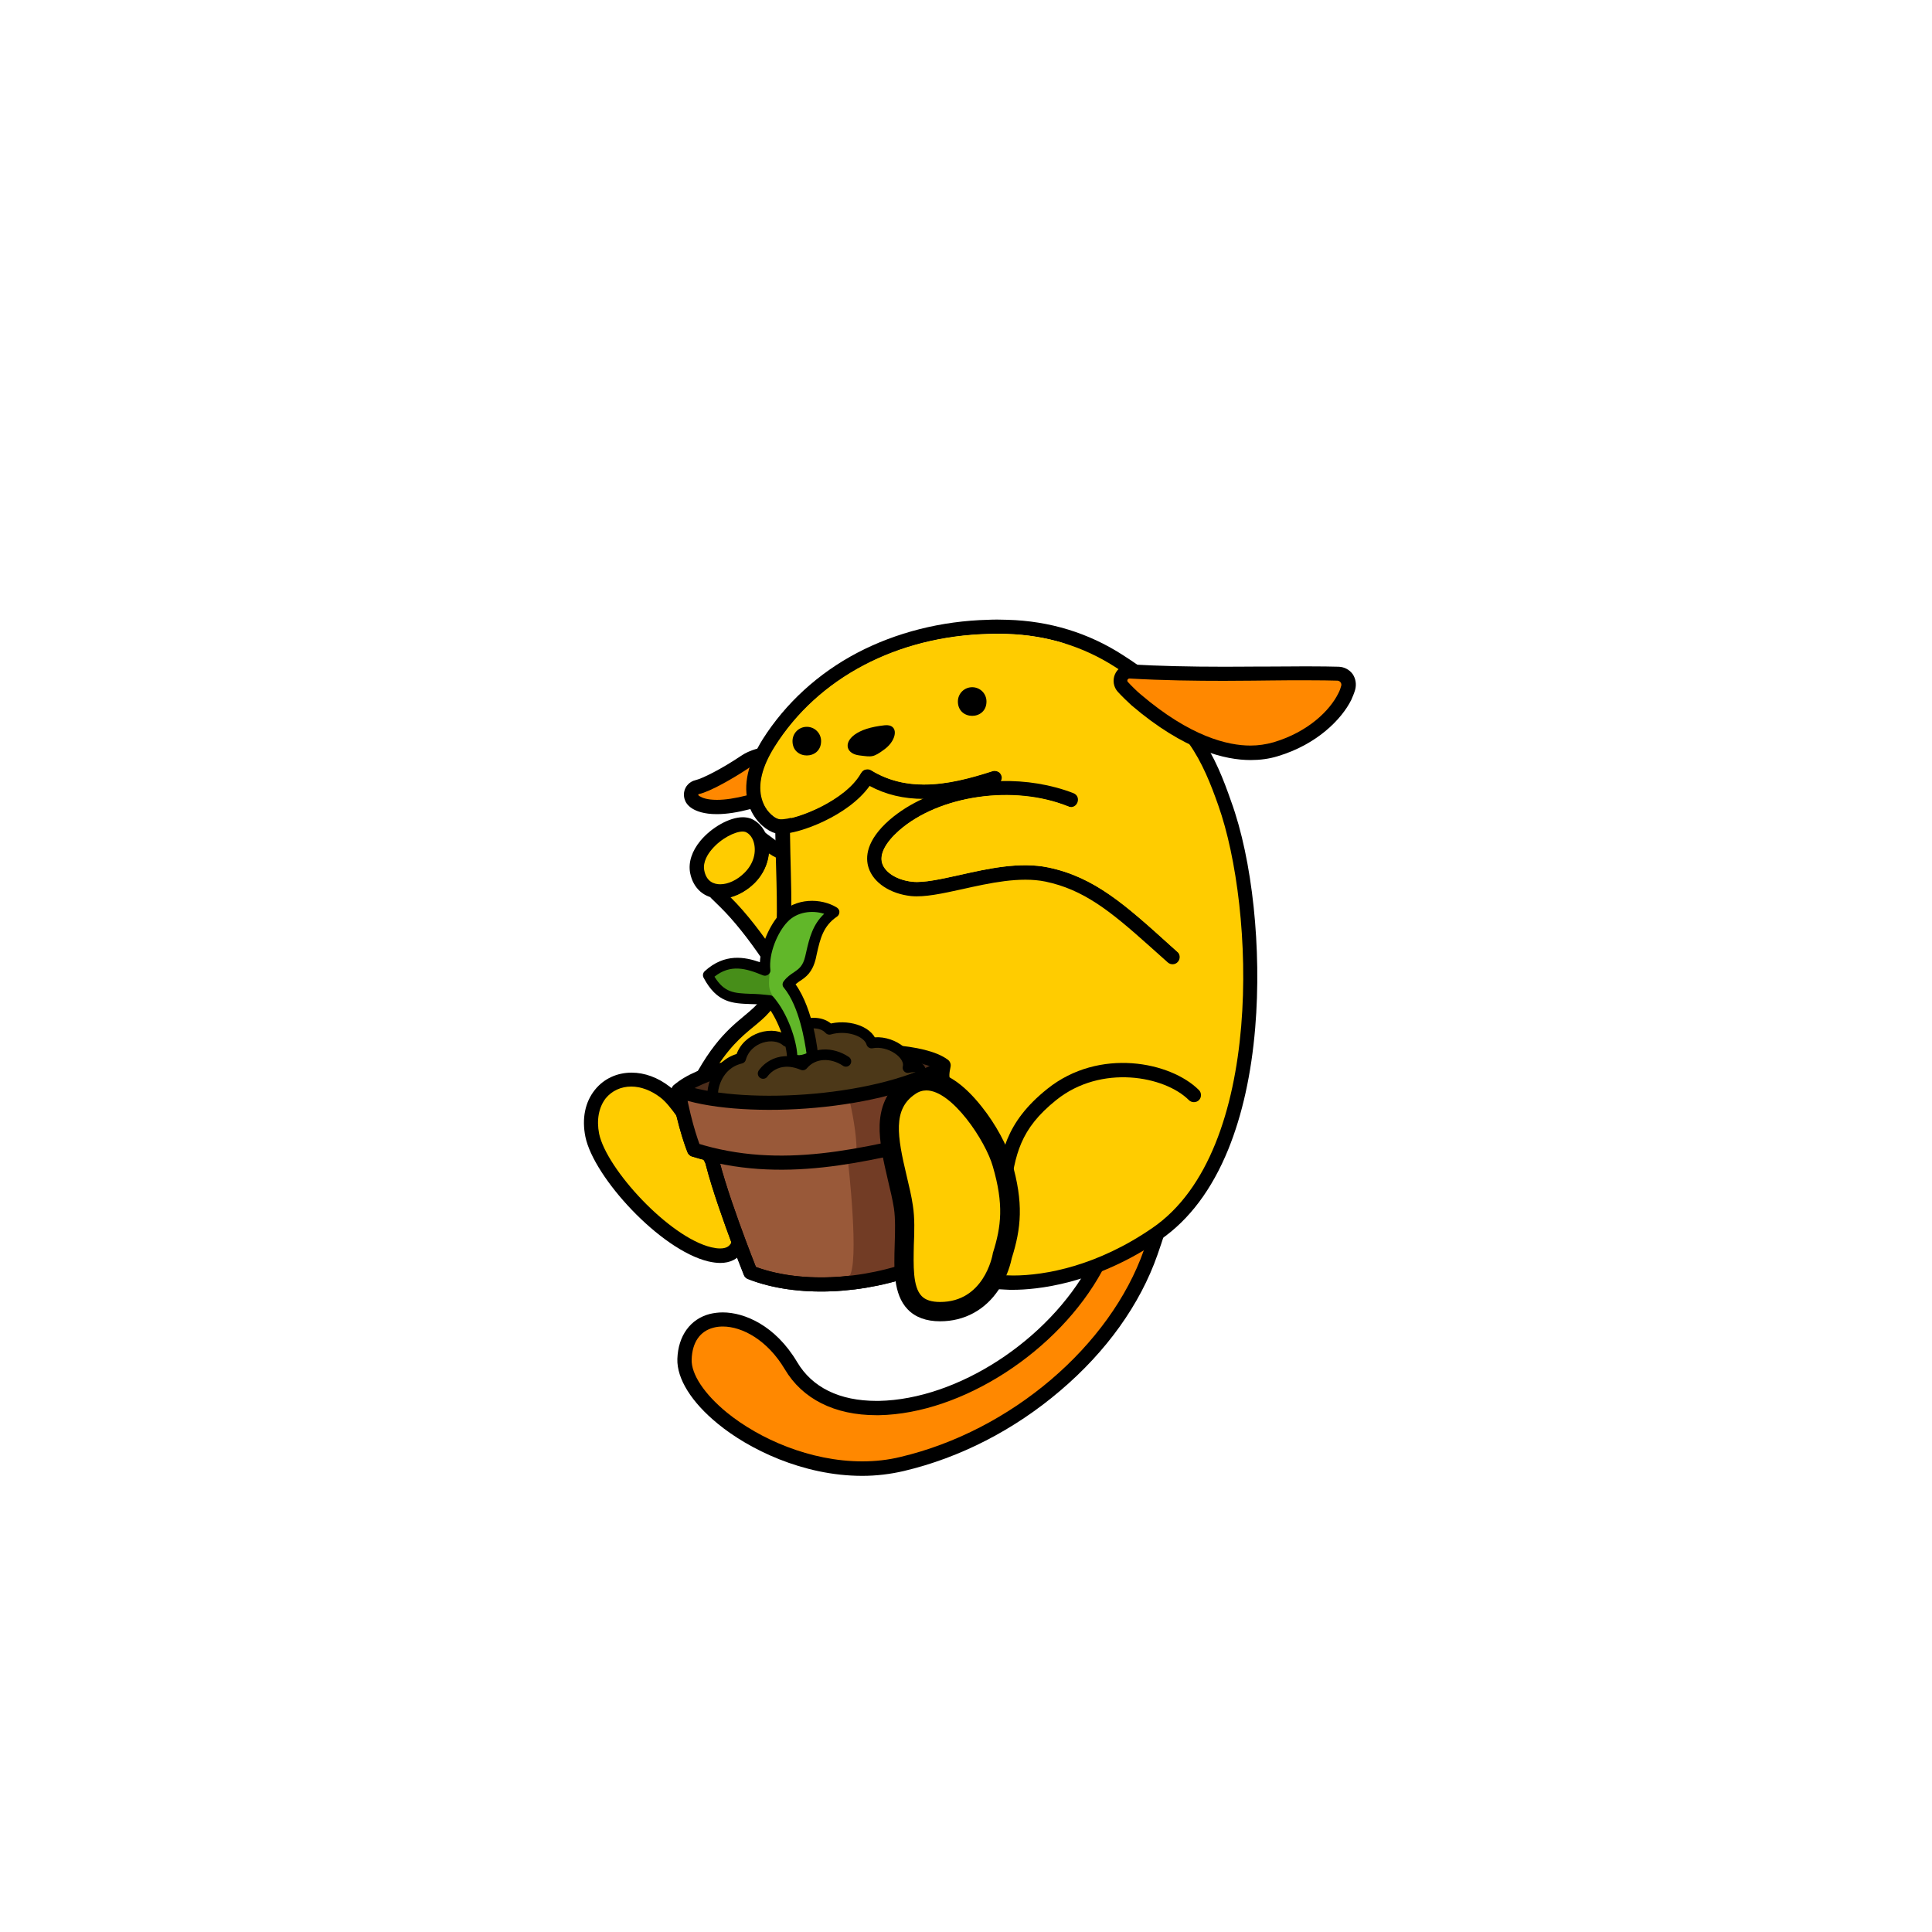
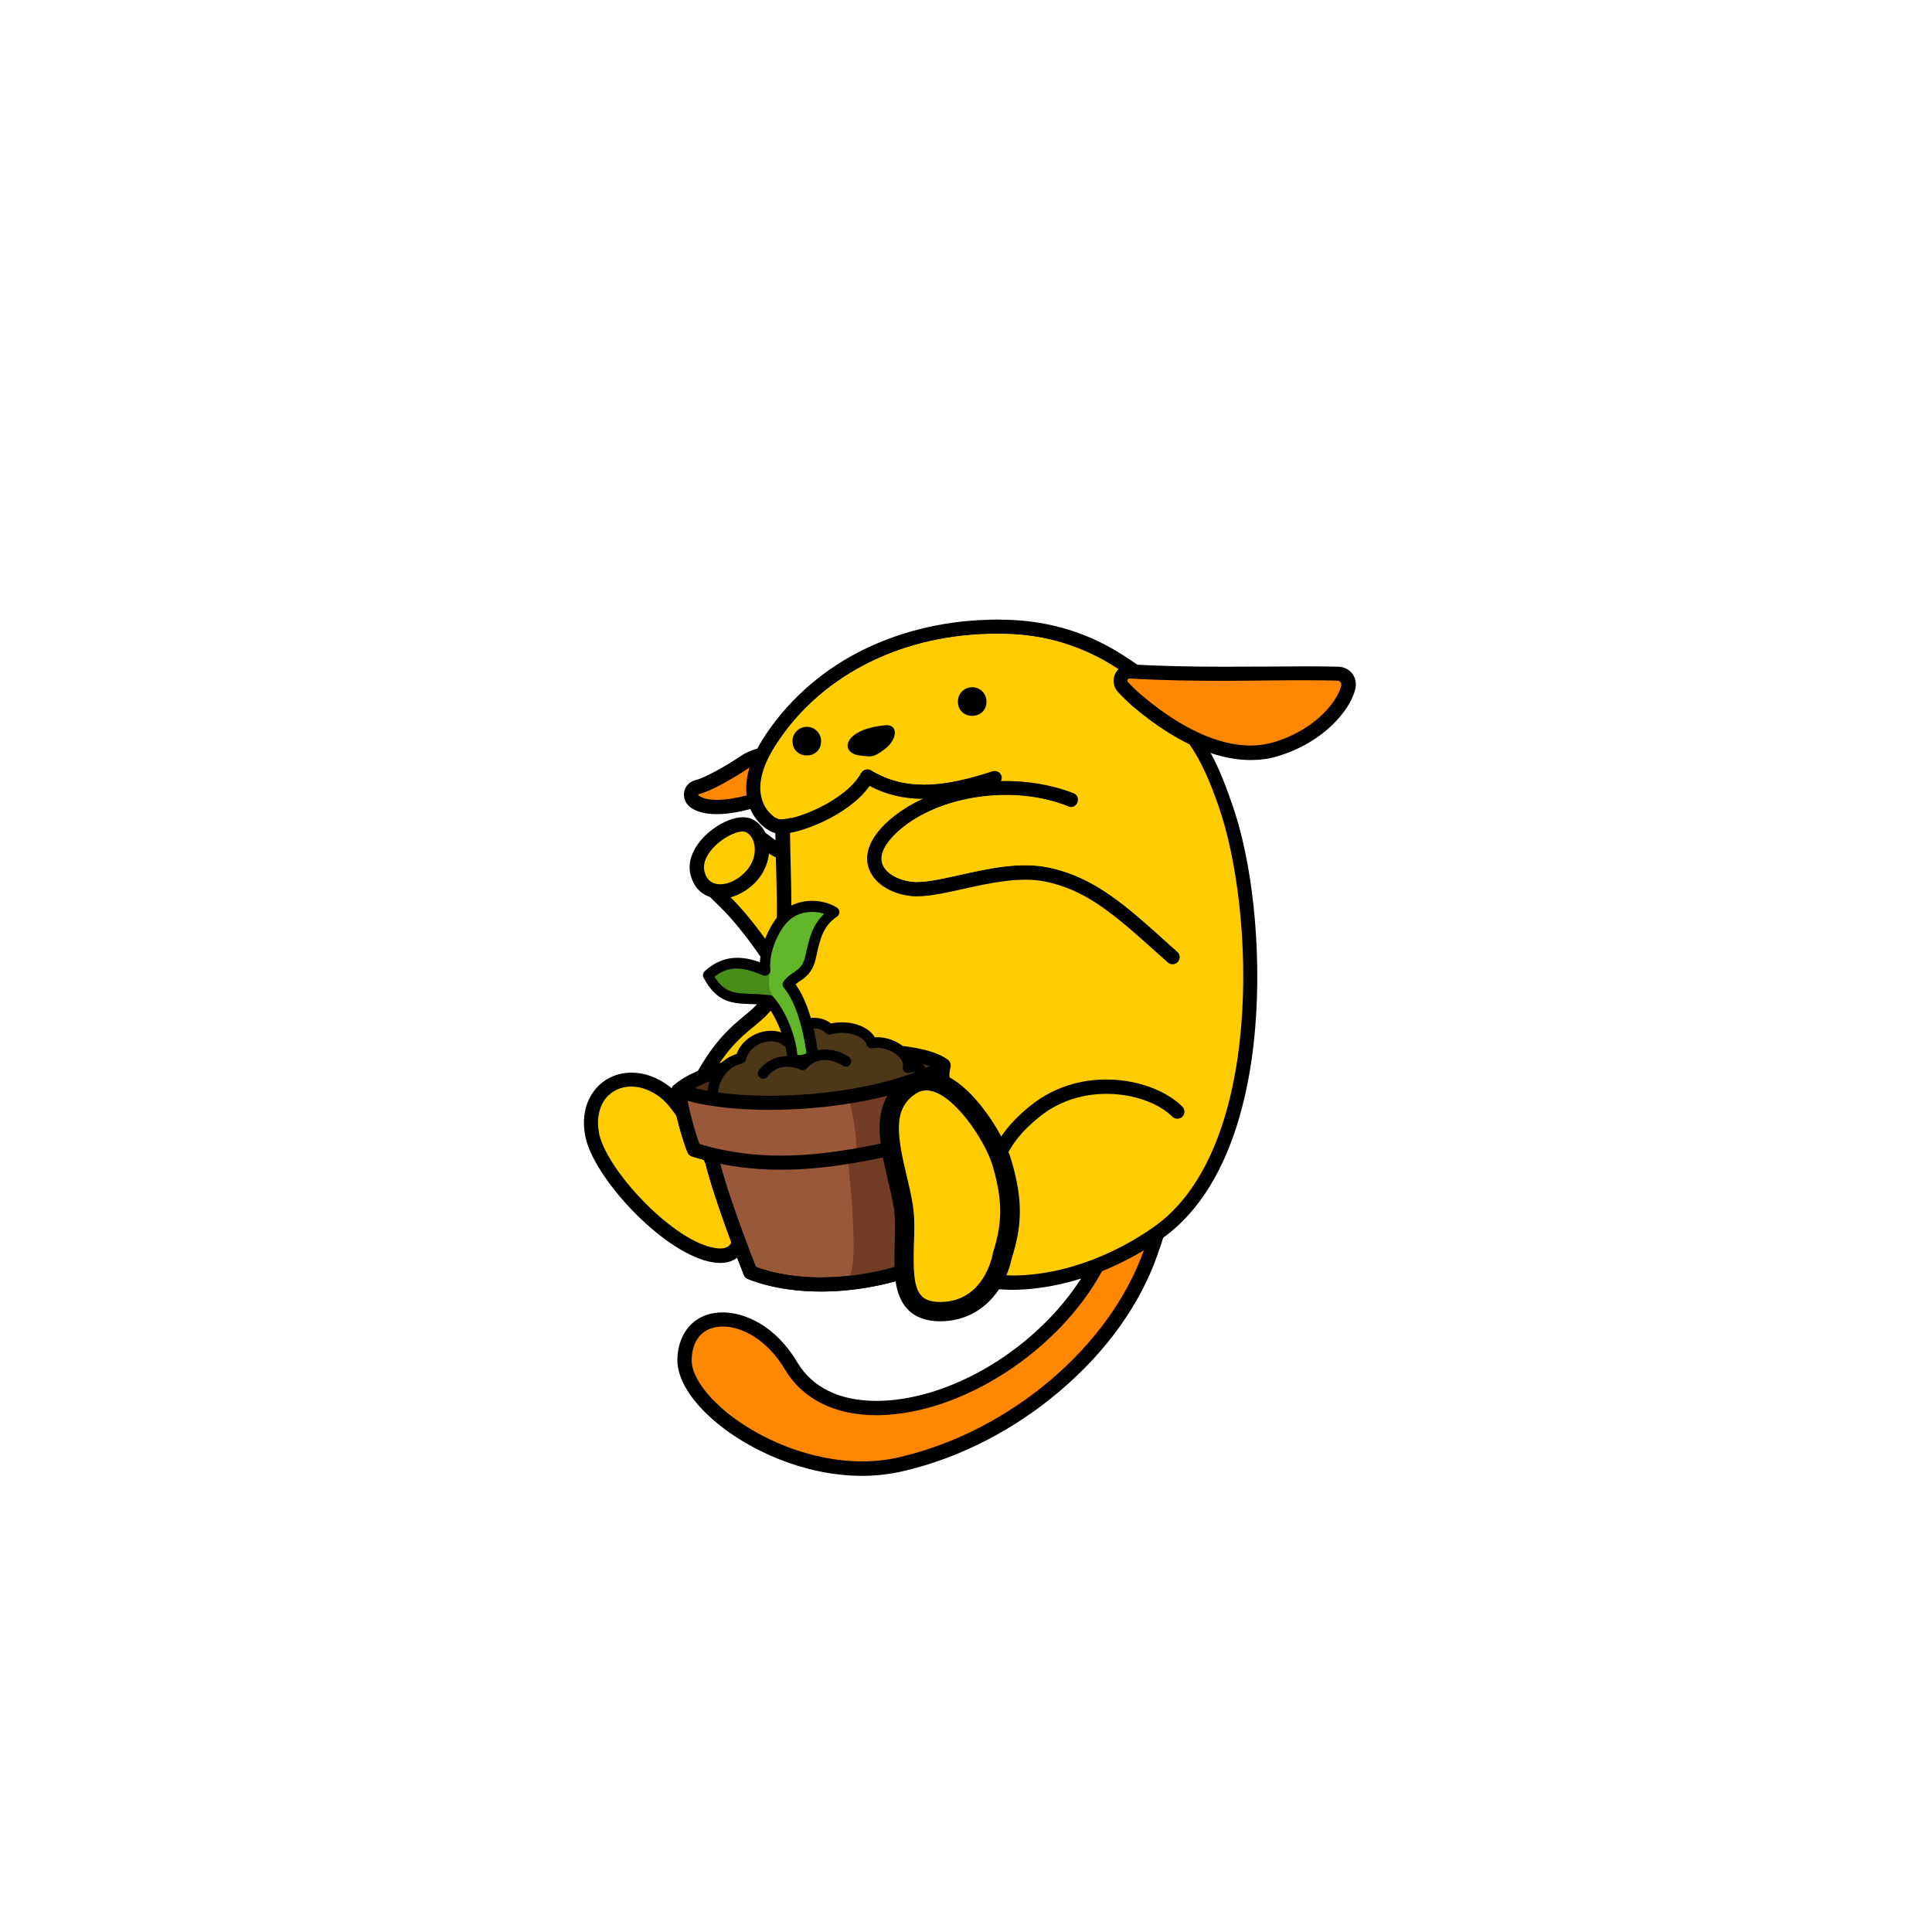
- <svg xmlns="http://www.w3.org/2000/svg" viewBox="0 0 1000 1000">
-   <path d="M436.6 504c-4.5 5.1-10.5 7.9-17 7.9-9.1 0-18.5-5.5-24.4-14.4-7.8-11.6-15.5-21.2-22.3-27.9l-4.8-4.7c-2-2-1.1-5.3 1.6-6.1l6.5-1.7c3.2-.9 6.4-2.7 9.1-5.5 3-3 4.8-6.7 5.2-10.4V430c0-1.3 1.5-2.1 2.5-1.3l9.3 6.9c.7.5 1.7 1.1 2.9 1.7 10.2 4.9 31.7 27.4 35.7 46.7 2.1 10.1-1.2 16.5-4.3 20z" />
-   <path fill="#fc0" d="M402.1 444.1c-1.5-.7-2.9-1.5-4.2-2.4-.5 5.5-3 11-7.3 15.3-3.7 3.7-8.1 6.2-12.5 7.4 8.7 8.6 17 19.8 23.2 29.1 4.5 6.7 11.6 11.1 18.3 11.1 4.1 0 8.1-1.6 11.4-5.4 13-14.8-17.3-49.6-28.9-55.1z" />
-   <path d="M599.1 649.5c-9 25.7-26.4 50-50.3 70.3-23.8 20.3-51.8 34.7-81 41.6-6.9 1.6-14.1 2.5-21.5 2.5-30.8 0-58.9-13.9-74.8-27-13.6-11.1-21.2-23.3-20.9-33.5.4-12 6.7-20.7 16.8-23.3 2.1-.5 4.3-.8 6.7-.8 11.2 0 27.2 6.7 38.5 25.7 7.8 13.2 22 20.1 41.1 20.1h1.2c40.7-.8 87.6-31.2 109.1-70.8 7.7-14.1 13.2-29.6 17.1-40.8 1.9-5.4 3.6-10.1 5.1-13.5 1.3-3.1 4.1-9.4 10.4-9.4 4.1 0 7.6 1.8 9.9 5 5.5 7.6 3.3 23.3-7.4 53.9z" />
-   <path fill="#f80" d="M570.5 657.8c-22.7 41.7-72.5 73.9-115.5 74.7h-1.4c-21.6 0-38.3-8.4-47.4-23.8-9-15.1-22-22.1-32.1-22.1-1.7 0-3.3.2-4.8.6-7 1.8-11 7.6-11.3 16.4-.3 7.7 6.6 18 18.2 27.5 16.8 13.7 43.2 25.3 70.1 25.3 6.6 0 13.3-.7 19.8-2.3 57.2-13.5 108.5-57.4 126-107.1 5.4-15.3 16.7-49.2 4.5-49.2-4.5.1-10.8 31.8-26.1 60z" />
-   <path d="M649.7 531.9c-2 24-6.7 45.1-13.9 62.9-8.5 20.9-20.3 36.6-35.1 46.8-34 23.4-64.8 26-76.4 26-1.3 0-2.5 0-3.8-.1-18.4-.8-26-4.4-32.7-7.5-5.9-2.8-11-5.2-24.9-5.7-37.5-1.5-67-9.9-83.1-23.6-.2-.1-.5-.4-.9-.7-4.8-3.5-19.3-14.3-25-24.7-5.3-9.7-6.2-22.3-2.3-31.4 13.4-31.2 24.5-40.5 33.5-48 3.6-3 6.4-5.3 8.8-8.7 2.2-3.1 3.8-7.1 4.9-12.2 0-.1 0-.2.1-.3 3.9-15 3.4-34.9 2.8-56-.2-5.7-.3-11.7-.4-17.5v-.1c0-18.6 9.6-40.7 25.7-59.2 18.1-20.8 41.6-33.6 66.1-36.2 20.2-2.1 34.3-3.1 45.9-3.1 43.7 0 58.6 14.8 82.2 48.4 7.5 10.6 12.1 22.5 16 33.7 11.1 30.4 15.9 76.5 12.5 117.2z" />
-   <path fill="#fc0" d="M358.5 576.7c-3 7-2.2 17.4 2 25 5.6 10.3 23 22.2 24.1 23.2 15.1 12.9 43.7 20.5 78.7 21.9 31.2 1.3 24.3 11.8 57.6 13.3 1.1 0 2.2.1 3.5.1 16.7 0 43.7-5 72.2-24.7 58-39.9 52.9-165.3 34-218.6-3.9-11.1-8.3-22.2-15.1-31.9-23.5-33.5-36.6-45.2-76.2-45.2-12.2 0-26.9 1.1-45.1 3.1-49.9 5.3-85.3 55.3-85.3 88.1.3 27.4 2.5 55.1-2.7 75.5-1.4 6.5-3.4 11.2-6 14.9-9.8 13.5-23.4 12.4-41.7 55.3z" />
-   <path d="M390.6 457c-5.2 5.1-11.7 8.1-17.8 8.1-8.1 0-14-5.1-15.6-13.3-1-5.4.9-11.3 5.4-16.7 5.8-6.9 14.9-12 21.7-12.1h.2c1.3 0 2.6.2 3.8.6h.2l.1.1c4.5 1.8 7.9 6.2 9.1 11.8 1.4 7.5-1.2 15.5-7.1 21.5z" />
-   <path fill="#fc0" d="M385.4 451.7c4.2-4.2 6-9.6 5-14.7-.6-3.1-2.3-5.5-4.6-6.4-.4-.1-.9-.2-1.3-.2h-.1c-4 0-11.3 3.6-16.1 9.4-1.8 2.1-4.6 6.3-3.8 10.6 1.1 6 5.1 7.3 8.3 7.3 4.1 0 8.8-2.2 12.6-6z" />
-   <path d="M384.3 648c-2.4 3.7-6.4 5.7-11.5 5.7-1.9 0-4-.3-6.2-.8-25-6-59.3-43.6-63.6-64.5-1.9-9.4-.2-18 5-24.4 4.6-5.7 11.4-8.8 18.9-8.8 6.8 0 13.6 2.5 19.8 7.3 12.2 9.4 32.9 50.5 37.3 60.7 2.5 5.8 4.9 17.7.3 24.8z" />
-   <path fill="#fc0" d="M310.1 586.8c3.8 18.2 36.2 53.6 58.1 58.8 1.7.4 3.2.6 4.5.6 3.4 0 4.7-1.3 5.4-2.3 2.3-3.5 1.5-12.1-1-17.9-6.1-13.9-25.3-50.3-35.1-57.8-4.9-3.8-10.2-5.8-15.3-5.8-5.3 0-10 2.2-13.2 6.1-3.6 4.7-4.8 11.2-3.4 18.3z" />
-   <path d="M413.3 399.4c-.4 4.4-3.8 8.4-11.1 12.9-4.7 3-10.2 5.5-13.9 6.5-6.5 1.7-12.3 2.6-17.3 2.6-6.7 0-10.6-1.6-12.7-2.9-4.8-3-4.4-7.2-4.2-8.5.5-3.1 2.9-5.5 5.9-6.2 3.5-.8 13.5-5.8 23.6-12.6 4.2-2.9 10.7-4.8 16.1-4.8 5.8 0 9.1 2.2 10.8 4.1 2.1 2.4 3.1 5.5 2.8 8.9z" />
-   <path fill="#f80" d="M361.4 411.3c0 .3.4.7.9.9 1.1.7 3.6 1.8 8.8 1.8 4.3 0 9.5-.8 15.4-2.3 5.2-1.4 19.1-8.8 19.5-13 .1-1.3-.2-2.4-.9-3.2-1-1.1-2.8-1.7-5.3-1.7-3.9 0-8.9 1.5-11.9 3.5-8.5 5.7-20.5 12.5-26.1 13.7-.3.1-.4.2-.4.3z" />
-   <path d="M516.4 328.1c1.6 0 3.2 0 4.8.1 20.6.6 39.5 6.5 55.9 17 11.2 7.2 17.5 11.4 25.9 25.2 1.5 2.5 9 .8 7.9-1.1-10.1-17.6-17.5-22.3-29.8-30.3-17.7-11.4-37.8-17.6-59.7-18.2-1.6 0-3.3-.1-5-.1-1.6 0-3.3 0-4.9.1-24.3.6-47.8 6.6-67.8 17.1-20.2 10.6-37.1 26.1-48.9 44.7-7.7 12.3-10.3 23.9-7.4 33.5 2.4 7.8 7.9 12.7 12.3 14.6 1.4.6 2.9.9 4.7.9 9.3 0 34.7-9.3 45.7-24.8 8.4 4.5 17.6 6.7 28.1 6.7 12.6 0 25-3.2 36.4-6.9 3-1 3.8-2.2 3.9-4.1 0-1.3-1.2-3.6-3.8-3.5-.3 0-.7.1-1 .2-11.2 3.6-23.3 6.9-35.4 6.9-9.3 0-18.6-2-27.4-7.4-.6-.4-1.3-.5-1.9-.5-1.3 0-2.5.6-3.2 1.8l-.1.1c-7.9 14.3-33.3 24.1-41.2 24.1-.7 0-1.3-.1-1.7-.3-2.8-1.2-6.6-4.6-8.2-10-2.3-7.5 0-17 6.6-27.4 22.5-35.7 63.4-57.1 110.6-58.3 1.4-.1 3-.1 4.6-.1" />
-   <path fill="#fc0" d="M516.6 399.4c-1-.4-2-.7-3-.3-19.7 6.3-42.5 12-62.8-.5-1.7-1.1-4-.5-5.1 1.2l-.1.1c-8.6 15.7-38.3 26-43 23.9-2.8-1.2-6.6-4.6-8.2-10-2.3-7.5 0-17 6.6-27.4 22.5-35.7 63.4-57.1 110.6-58.3 3.1-.1 6.3-.1 9.5 0 20.6.6 39.5 6.5 55.9 17 13.2 8.5 19.7 12.7 30.6 33.6 5.6 10.5-84.4 23.5-91 20.7z" />
-   <path d="M701.4 357.1c-.5 1.7-1.2 3.4-2 5.2-5 10-17.7 23-38 29.1-4.5 1.4-9.3 2-14 2h-.1c-13 0-34.2-4.9-61.6-28.3-1.9-1.7-5.1-4.8-7.1-7-2.3-2.5-2.8-6.1-1.5-9.1s4.4-5.1 7.8-5.1h.5c13.9.8 30.1 1.2 48.4 1.2 8.1 0 14.8-.1 19.3-.1h4.5c7.4 0 13.3-.1 18.2-.1 8.1 0 13.7.1 17.1.2 2.9.1 5.6 1.5 7.3 3.9 1.5 2.3 2 5.2 1.2 8.1z" />
-   <path fill="#f80" d="M590.4 359.4c25.7 21.9 45.1 26.5 56.8 26.5h.1c4 0 8-.6 11.9-1.7 18.1-5.4 29.2-16.6 33.5-25.3.8-1.5 1.2-2.8 1.5-3.9.4-1.3-.6-2.6-1.9-2.7-3.3-.1-8.9-.2-16.7-.2-5.4 0-11.6 0-18.2.1-3.3 0-12.2.2-23.9.2-13.9 0-31.7-.2-48.8-1.2h-.1c-.9 0-1.5 1.1-.8 1.8 2 2.2 5 5.1 6.6 6.4z" />
-   <path d="M417.6 376.2c-4.1 0-7.4 3.3-7.4 7.4 0 9.9 14.8 9.9 14.8 0 0-4.1-3.3-7.4-7.4-7.4zm85.6-20.5c-4.1 0-7.4 3.3-7.4 7.4 0 9.9 14.8 9.9 14.8 0 0-4.1-3.3-7.4-7.4-7.4zm-45.3 19.7c-7.4.8-12.3 2.5-15.6 4.9-5.9 4.4-4.1 9.9 2.5 10.7 6.6.8 7.1 1.2 13.2-3.3 6.5-4.9 7.3-13.1-.1-12.3z" />
-   <path fill="#fc0" d="M520.976 646.624c-4.6-5.2-3.7-15.7-1.9-29.4 2.6-19.8 5-34.5 25.4-50.8 24.4-19.5 62.2-15 76.2-.5 3.6 3.7 6.7 10.9 7.3 18.8.9 11.4-22.2 42.4-44.8 51.8-22.6 9.6-54 19.3-62.2 10.1z" />
-   <path d="M520.976 650.324c-1.2 0-2.3-.5-3-1.6-4.7-6.7-4.5-17.2-2.6-32 2.5-19 4.6-35.5 26.8-53.2 26.8-21.4 63.7-14 78.4.7 1.4 1.4 1.4 3.8 0 5.2-1.4 1.4-3.8 1.4-5.2 0-12.5-12.5-45.4-18.7-68.6-.1-18.9 15.1-21.4 28.2-24.1 48.4-1.4 11-2.3 21.8 1.3 26.7 1.2 1.7.8 4-.9 5.2-.6.5-1.4.7-2.1.7z" />
-   <path d="M239.7 479.1s-10.3-24.6-12.2-35.1c6.6 6.3 63.164-5.571 63.164-5.571l-2.979 38.025c-15.9 6.5-34.685 7.646-47.985 2.646Z" style="fill:#995939;stroke:#000;stroke-width:4;stroke-linecap:square;stroke-linejoin:round;stroke-miterlimit:10" transform="rotate(.895 14293.439 -2405.174) scale(1.82724)" />
-   <path d="M266.805 446.952s3.895 29.553.795 32.953c4.4 0 19.861-3.748 19.861-3.748l2.432-33.821z" style="display:inline;fill:#723c25" transform="rotate(.895 14293.439 -2405.174) scale(1.82724)" />
-   <path d="M239.7 479.1s-10.3-24.6-12.2-35.1c6.6 6.3 63.164-5.571 63.164-5.571l-2.979 38.025c-15.9 6.5-34.685 7.646-47.985 2.646Z" style="fill:none;stroke:#000;stroke-width:4;stroke-linecap:square;stroke-linejoin:round;stroke-miterlimit:10;stroke-opacity:1" transform="rotate(.895 14293.439 -2405.174) scale(1.82724)" />
-   <path d="M223.2 444.6s-2.7-6.2-4.7-16.7c11.3-10.6 63.9-16.3 75-8.3l-3.6 21c-23.2 5.8-48.8 9.2-66.7 4z" style="fill:#4c2d1b;stroke:#000;stroke-width:4;stroke-linecap:square;stroke-linejoin:round;stroke-miterlimit:10" transform="rotate(.895 14293.439 -2405.174) scale(1.82724)" />
-   <path d="M228.3 427.5s.7-7.2 7.7-9c1.6-6.1 9.3-8.1 12.9-5 0-4 8.4-7.5 12.1-3.6 4.8-1.5 10.9.2 12 3.7 5.1-1.1 11.3 3 10.4 6.8 3.5-.8 3.5.6 3.5.6l4.3 6.5-31.3 2.5-32.3 3.9z" style="fill:#4c3818;stroke:#000;stroke-width:3;stroke-linecap:round;stroke-linejoin:round;stroke-miterlimit:10" transform="rotate(.895 14293.439 -2405.174) scale(1.82724)" />
-   <path d="M223.2 444.6s-2.7-6.2-4.7-16.7c16.4 5.8 54.9 3.5 74.5-7.6l1.5 19.2c-23.1 5.9-46.5 12.5-71.3 5.1z" style="display:inline;fill:#995939;stroke:none;stroke-width:4;stroke-linecap:square;stroke-linejoin:round;stroke-miterlimit:10" transform="rotate(.895 14293.439 -2405.174) scale(1.82724)" />
-   <path d="M267.068 430.203c.5 1.9 2.21 9.616 2.11 13.916 3.677-.276 11.861-2.936 24.136-6.11 0 0-.614-9.609-1.914-14.609-10 4.4-19.032 5.703-24.332 6.803z" style="display:inline;fill:#723c25" transform="rotate(.895 14293.439 -2405.174) scale(1.82724)" />
-   <path d="M223.2 444.6s-2.7-6.2-4.7-16.7c16.4 5.8 54.9 3.5 74.5-7.6l1.5 19.2c-23.1 5.9-46.5 12.5-71.3 5.1z" style="display:inline;fill:none;fill-opacity:1;stroke:#000;stroke-width:4;stroke-linecap:square;stroke-linejoin:round;stroke-miterlimit:10;stroke-opacity:1" transform="rotate(.895 14293.439 -2405.174) scale(1.82724)" />
-   <path d="M256.3 417.7s-1.5-13.6-7.2-20.3c2.2-2.8 5-2.5 6.2-7.6 1.1-4.9 1.8-9.6 6.6-13-4.2-2.5-10.6-2.3-14.3 1.8-3 3.2-5.6 9.7-5 14.8-4.9-1.9-10.6-3.7-16.2 1.7 4.6 8.3 9.3 5.8 17.5 6.8 4.2 4.8 6.8 12.8 6.8 16.5 2.2 1.4 5.6-.7 5.6-.7z" style="fill:#61b729" transform="rotate(.895 14293.439 -2405.174) scale(1.82724)" />
-   <path d="M242.4 422.7s3.5-5.7 11.2-2.6c3-3.7 8.2-3.8 12.2-1.2" style="fill:none;stroke:#000;stroke-width:3;stroke-linecap:round;stroke-linejoin:round;stroke-miterlimit:10" transform="rotate(.895 14293.439 -2405.174) scale(1.82724)" />
-   <path d="M243.8 393.8c-4.9-1.9-11.9-4-17.5 1.3 4.6 8.3 11.3 5.8 19.4 6.8-2.6-3.1-2-4.6-1.9-8.1z" style="fill:#478e19" transform="rotate(.895 14293.439 -2405.174) scale(1.82724)" />
-   <path d="M413.495 551.714c-1.645-.025-3.466-.42-4.91-1.538-.723-.56-1.257-1.482-1.242-2.395.091-5.847-3.903-19.25-10.534-27.577-2.918-.411-5.658-.454-8.216-.494-9.498-.33-17.534-.64-24.456-13.722-.531-1.105-.329-2.381.6-3.28 10.382-9.524 20.947-7.348 28.58-4.67.511-9.313 5.236-19.29 10.257-24.877 8.176-8.644 21.513-8.435 29.658-3.374.722.56 1.259 1.299 1.245 2.212-.015.914-.394 1.822-1.134 2.358-7.202 4.822-8.767 11.376-10.534 19.207l-.59 2.732c-1.756 7.1-5.082 9.423-8.037 11.387-.922.534-1.664 1.254-2.403 1.79 9.478 13.306 11.681 36 11.667 36.914.166 1.1-.397 2.004-1.319 2.538-.74.537-4.43 2.855-8.632 2.79zm-.825-5.678c1.455.389 3.477-.31 4.764-.839-.822-5.86-3.643-24.18-11.713-33.991-.9-.928-.876-2.39.054-3.471 1.679-2.167 3.526-3.417 5.187-4.488 2.587-1.787 4.62-3.217 5.793-8.133.197-.91.394-1.821.588-2.55 1.57-6.92 3.325-14.019 9.26-19.591-6.183-1.924-14.053-1.133-19.072 4.27-5.016 5.222-9.757 16.295-8.792 24.717.168.916-.212 1.824-1.137 2.54-.739.537-1.838.703-2.746.323-8.715-3.608-16.72-5.926-25.047.705 5.17 8.304 10.1 8.564 18.867 8.884 2.923.046 6.209.28 9.857.702.73.012 1.273.386 1.813.942 7.539 8.707 11.893 22.481 12.324 29.98zM523.7 651.2c-.4 1.9-2 9.1-6.7 16.2-7 10.6-17.8 16.5-30.4 16.5-7.2 0-12.9-2.1-16.8-6.2-7.5-7.8-7.1-21-6.7-33.7v-.1c.2-6.4.4-13.1-.4-18.5-.7-4.4-1.8-9.1-3.1-14.5-2.4-10.2-4.6-20.1-4.3-28.7.4-10.7 4.7-18.9 12.8-24.4 3.5-2.4 7.4-3.5 11.4-3.5 9.3 0 18.9 6.2 28.7 18.6 7.1 8.9 13.1 20 15.4 28.1 6.4 21.8 4.9 34.9.1 50.2z" />
-   <path fill="#fc0" d="M477 670.8c2 2.1 5.2 3.1 9.6 3.1 22.6 0 27-23.7 27.2-24.7 0-.2.1-.4.1-.6 4.4-13.9 5.7-25.2 0-44.8-3.7-13.2-21.1-39.4-34.4-39.4-2 0-4 .6-5.8 1.9-11.7 7.8-9.3 21.8-4.4 42.4 1.2 5.1 2.5 10.4 3.2 15.3 1 6.4.8 13.5.5 20.4-.2 10.6-.6 21.6 4 26.4z" />
-   <path d="M478 413.3c-6.4 2.9-12.4 6.6-17.6 11.1-12.1 10.6-12.6 19.4-10.8 24.8 2.5 7.7 11.1 13.4 21.9 14.6 7.1.7 16.2-1.3 26.7-3.6 13.9-3.1 29.7-6.6 42.9-3.9 19.6 4.1 33.3 15 53.1 32.7l10.3 9.2c1.5 1.3 3.9 1.2 5.2-.4 1.3-1.5 1.2-3.9-.4-5.2l-2.9-2.6c-24-21.7-39.9-36-63.8-41-14.8-3.1-31.3.6-46 3.9-9.5 2.1-18.5 4.1-24.3 3.5-7.8-.8-14.1-4.6-15.7-9.5-1.5-4.7 1.6-10.7 8.7-17 20.7-18.2 59.1-23.7 87.5-12.5 4.7 1.9 7.4-5.1 2.7-6.9-11.4-4.4-24.6-6.6-37.7-6.2-10.1.4-30.5 4.8-39.8 9z" />
-   <path fill="#fc0" d="M615.4 451c11.7 12.2 17 60.3-6 41.6l-2.9-2.6c-24-21.7-39.9-36-63.8-41-14.8-3.1-31.3.6-46 3.9-9.5 2.1-18.5 4.1-24.3 3.5-7.8-.8-14.1-4.6-15.7-9.5-1.5-4.7 1.6-10.7 8.7-17 20.7-18.2 59.3-24 87.5-12.5 4.6 2 46.1 16.5 62.5 33.6z" />
+ <svg xmlns="http://www.w3.org/2000/svg" id="wapuugotchi_svg__wapuu" x="0" y="0" version="1.1" viewBox="0 0 1000 1000">
+   <style id="animation--foot_wiggle_1">
+ 		.wapuugotchi_svg__flowerpot { transform-origin: 41.5% 55%; animation: wapuugotchi_svg__flowerpot_1 5s 0s 300 normal ease-in-out
+ 		forwards}@keyframes wapuugotchi_svg__flowerpot_1 { 100%, 0% {transform: rotate(0deg)} 50% {transform: rotate(20deg)} }
+ 	</style>
+   <g id="wapuugotchi_type__wapuu">
+     <g id="RightArm--group">
+       <path d="M436.6 504c-4.5 5.1-10.5 7.9-17 7.9-9.1 0-18.5-5.5-24.4-14.4-7.8-11.6-15.5-21.2-22.3-27.9l-4.8-4.7c-2-2-1.1-5.3 1.6-6.1l6.5-1.7c3.2-.9 6.4-2.7 9.1-5.5 3-3 4.8-6.7 5.2-10.4V430c0-1.3 1.5-2.1 2.5-1.3l9.3 6.9c.7.5 1.7 1.1 2.9 1.7 10.2 4.9 31.7 27.4 35.7 46.7 2.1 10.1-1.2 16.5-4.3 20z" />
+       <path fill="#fc0" d="M402.1 444.1c-1.5-.7-2.9-1.5-4.2-2.4-.5 5.5-3 11-7.3 15.3-3.7 3.7-8.1 6.2-12.5 7.4 8.7 8.6 17 19.8 23.2 29.1 4.5 6.7 11.6 11.1 18.3 11.1 4.1 0 8.1-1.6 11.4-5.4 13-14.8-17.3-49.6-28.9-55.1z" class="st0" />
+     </g>
+     <g id="Tail--group">
+       <path d="M599.1 649.5c-9 25.7-26.4 50-50.3 70.3-23.8 20.3-51.8 34.7-81 41.6-6.9 1.6-14.1 2.5-21.5 2.5-30.8 0-58.9-13.9-74.8-27-13.6-11.1-21.2-23.3-20.9-33.5.4-12 6.7-20.7 16.8-23.3 2.1-.5 4.3-.8 6.7-.8 11.2 0 27.2 6.7 38.5 25.7 7.8 13.2 22 20.1 41.1 20.1h1.2c40.7-.8 87.6-31.2 109.1-70.8 7.7-14.1 13.2-29.6 17.1-40.8 1.9-5.4 3.6-10.1 5.1-13.5 1.3-3.1 4.1-9.4 10.4-9.4 4.1 0 7.6 1.8 9.9 5 5.5 7.6 3.3 23.3-7.4 53.9z" />
+       <path fill="#f80" d="M570.5 657.8c-22.7 41.7-72.5 73.9-115.5 74.7h-1.4c-21.6 0-38.3-8.4-47.4-23.8-9-15.1-22-22.1-32.1-22.1-1.7 0-3.3.2-4.8.6-7 1.8-11 7.6-11.3 16.4-.3 7.7 6.6 18 18.2 27.5 16.8 13.7 43.2 25.3 70.1 25.3 6.6 0 13.3-.7 19.8-2.3 57.2-13.5 108.5-57.4 126-107.1 5.4-15.3 16.7-49.2 4.5-49.2-4.5.1-10.8 31.8-26.1 60z" class="st1" />
+     </g>
+     <g id="Body--group">
+       <path d="M649.7 531.9c-2 24-6.7 45.1-13.9 62.9-8.5 20.9-20.3 36.6-35.1 46.8-34 23.4-64.8 26-76.4 26-1.3 0-2.5 0-3.8-.1-18.4-.8-26-4.4-32.7-7.5-5.9-2.8-11-5.2-24.9-5.7-37.5-1.5-67-9.9-83.1-23.6-.2-.1-.5-.4-.9-.7-4.8-3.5-19.3-14.3-25-24.7-5.3-9.7-6.2-22.3-2.3-31.4 13.4-31.2 24.5-40.5 33.5-48 3.6-3 6.4-5.3 8.8-8.7 2.2-3.1 3.8-7.1 4.9-12.2 0-.1 0-.2.1-.3 3.9-15 3.4-34.9 2.8-56-.2-5.7-.3-11.7-.4-17.5v-.1c0-18.6 9.6-40.7 25.7-59.2 18.1-20.8 41.6-33.6 66.1-36.2 20.2-2.1 34.3-3.1 45.9-3.1 43.7 0 58.6 14.8 82.2 48.4 7.5 10.6 12.1 22.5 16 33.7 11.1 30.4 15.9 76.5 12.5 117.2z" />
+       <path fill="#fc0" d="M358.5 576.7c-3 7-2.2 17.4 2 25 5.6 10.3 23 22.2 24.1 23.2 15.1 12.9 43.7 20.5 78.7 21.9 31.2 1.3 24.3 11.8 57.6 13.3 1.1 0 2.2.1 3.5.1 16.7 0 43.7-5 72.2-24.7 58-39.9 52.9-165.3 34-218.6-3.9-11.1-8.3-22.2-15.1-31.9-23.5-33.5-36.6-45.2-76.2-45.2-12.2 0-26.9 1.1-45.1 3.1-49.9 5.3-85.3 55.3-85.3 88.1.3 27.4 2.5 55.1-2.7 75.5-1.4 6.5-3.4 11.2-6 14.9-9.8 13.5-23.4 12.4-41.7 55.3z" class="st0" />
+     </g>
+     <g id="RightFoot--group">
+       <path d="M384.3 648c-2.4 3.7-6.4 5.7-11.5 5.7-1.9 0-4-.3-6.2-.8-25-6-59.3-43.6-63.6-64.5-1.9-9.4-.2-18 5-24.4 4.6-5.7 11.4-8.8 18.9-8.8 6.8 0 13.6 2.5 19.8 7.3 12.2 9.4 32.9 50.5 37.3 60.7 2.5 5.8 4.9 17.7.3 24.8z" />
+       <path fill="#fc0" d="M310.1 586.8c3.8 18.2 36.2 53.6 58.1 58.8 1.7.4 3.2.6 4.5.6 3.4 0 4.7-1.3 5.4-2.3 2.3-3.5 1.5-12.1-1-17.9-6.1-13.9-25.3-50.3-35.1-57.8-4.9-3.8-10.2-5.8-15.3-5.8-5.3 0-10 2.2-13.2 6.1-3.6 4.7-4.8 11.2-3.4 18.3z" class="st0" />
+     </g>
+     <g id="FullHead--group">
+       <g id="RightEar--group">
+         <path d="M413.3 399.4c-.4 4.4-3.8 8.4-11.1 12.9-4.7 3-10.2 5.5-13.9 6.5-6.5 1.7-12.3 2.6-17.3 2.6-6.7 0-10.6-1.6-12.7-2.9-4.8-3-4.4-7.2-4.2-8.5.5-3.1 2.9-5.5 5.9-6.2 3.5-.8 13.5-5.8 23.6-12.6 4.2-2.9 10.7-4.8 16.1-4.8 5.8 0 9.1 2.2 10.8 4.1 2.1 2.4 3.1 5.5 2.8 8.9z" />
+         <path fill="#f80" d="M361.4 411.3c0 .3.4.7.9.9 1.1.7 3.6 1.8 8.8 1.8 4.3 0 9.5-.8 15.4-2.3 5.2-1.4 19.1-8.8 19.5-13 .1-1.3-.2-2.4-.9-3.2-1-1.1-2.8-1.7-5.3-1.7-3.9 0-8.9 1.5-11.9 3.5-8.5 5.7-20.5 12.5-26.1 13.7-.3.1-.4.2-.4.3z" class="st1" />
+       </g>
+       <g id="Head--group">
+         <path d="M516.4 328.1c1.6 0 3.2 0 4.8.1 20.6.6 39.5 6.5 55.9 17 11.2 7.2 17.5 11.4 25.9 25.2 1.5 2.5 9 .8 7.9-1.1-10.1-17.6-17.5-22.3-29.8-30.3-17.7-11.4-37.8-17.6-59.7-18.2-1.6 0-3.3-.1-5-.1-1.6 0-3.3 0-4.9.1-24.3.6-47.8 6.6-67.8 17.1-20.2 10.6-37.1 26.1-48.9 44.7-7.7 12.3-10.3 23.9-7.4 33.5 2.4 7.8 7.9 12.7 12.3 14.6 1.4.6 2.9.9 4.7.9 9.3 0 34.7-9.3 45.7-24.8 8.4 4.5 17.6 6.7 28.1 6.7 12.6 0 25-3.2 36.4-6.9 3-1 3.8-2.2 3.9-4.1 0-1.3-1.2-3.6-3.8-3.5-.3 0-.7.1-1 .2-11.2 3.6-23.3 6.9-35.4 6.9-9.3 0-18.6-2-27.4-7.4-.6-.4-1.3-.5-1.9-.5-1.3 0-2.5.6-3.2 1.8l-.1.1c-7.9 14.3-33.3 24.1-41.2 24.1-.7 0-1.3-.1-1.7-.3-2.8-1.2-6.6-4.6-8.2-10-2.3-7.5 0-17 6.6-27.4 22.5-35.7 63.4-57.1 110.6-58.3 1.4-.1 3-.1 4.6-.1" />
+         <path fill="#fc0" d="M516.6 399.4c-1-.4-2-.7-3-.3-19.7 6.3-42.5 12-62.8-.5-1.7-1.1-4-.5-5.1 1.2l-.1.1c-8.6 15.7-38.3 26-43 23.9-2.8-1.2-6.6-4.6-8.2-10-2.3-7.5 0-17 6.6-27.4 22.5-35.7 63.4-57.1 110.6-58.3 3.1-.1 6.3-.1 9.5 0 20.6.6 39.5 6.5 55.9 17 13.2 8.5 19.7 12.7 30.6 33.6 5.6 10.5-84.4 23.5-91 20.7z" class="st0" />
+       </g>
+       <g id="LeftEar--group">
+         <path d="M701.4 357.1c-.5 1.7-1.2 3.4-2 5.2-5 10-17.7 23-38 29.1-4.5 1.4-9.3 2-14 2h-.1c-13 0-34.2-4.9-61.6-28.3-1.9-1.7-5.1-4.8-7.1-7-2.3-2.5-2.8-6.1-1.5-9.1s4.4-5.1 7.8-5.1h.5c13.9.8 30.1 1.2 48.4 1.2 8.1 0 14.8-.1 19.3-.1h4.5c7.4 0 13.3-.1 18.2-.1 8.1 0 13.7.1 17.1.2 2.9.1 5.6 1.5 7.3 3.9 1.5 2.3 2 5.2 1.2 8.1z" />
+         <path fill="#f80" d="M590.4 359.4c25.7 21.9 45.1 26.5 56.8 26.5h.1c4 0 8-.6 11.9-1.7 18.1-5.4 29.2-16.6 33.5-25.3.8-1.5 1.2-2.8 1.5-3.9.4-1.3-.6-2.6-1.9-2.7-3.3-.1-8.9-.2-16.7-.2-5.4 0-11.6 0-18.2.1-3.3 0-12.2.2-23.9.2-13.9 0-31.7-.2-48.8-1.2h-.1c-.9 0-1.5 1.1-.8 1.8 2 2.2 5 5.1 6.6 6.4z" class="st1" />
+       </g>
+       <g id="Face--group">
+         <path d="M417.6 376.2c-4.1 0-7.4 3.3-7.4 7.4 0 9.9 14.8 9.9 14.8 0 0-4.1-3.3-7.4-7.4-7.4zM503.2 355.7c-4.1 0-7.4 3.3-7.4 7.4 0 9.9 14.8 9.9 14.8 0 0-4.1-3.3-7.4-7.4-7.4z" />
+         <path id="Face--group__nose" d="M457.9 375.4c-7.4.8-12.3 2.5-15.6 4.9-5.9 4.4-4.1 9.9 2.5 10.7 6.6.8 7.1 1.2 13.2-3.3 6.5-4.9 7.3-13.1-.1-12.3z" />
+       </g>
+     </g>
+     <g id="LeftLeg--group">
+       <path fill="#fc0" d="M512.4 655.2c-4.6-5.2-3.7-15.7-1.9-29.4 2.6-19.8 5-34.5 25.4-50.8 24.4-19.5 62.2-15 76.2-.5 3.6 3.7 6.7 10.9 7.3 18.8.9 11.4-22.2 42.4-44.8 51.8-22.6 9.6-54 19.3-62.2 10.1z" class="st0" />
+       <path d="M512.4 658.9c-1.2 0-2.3-.5-3-1.6-4.7-6.7-4.5-17.2-2.6-32 2.5-19 4.6-35.5 26.8-53.2 26.8-21.4 63.7-14 78.4.7 1.4 1.4 1.4 3.8 0 5.2-1.4 1.4-3.8 1.4-5.2 0-12.5-12.5-45.4-18.7-68.6-.1-18.9 15.1-21.4 28.2-24.1 48.4-1.4 11-2.3 21.8 1.3 26.7 1.2 1.7.8 4-.9 5.2-.6.5-1.4.7-2.1.7z" />
+     </g>
+     <g class="LeftLeg--group">
+       <path d="M239.7 479.1s-10.3-24.6-12.2-35.1c6.6 6.3 63.164-5.571 63.164-5.571l-2.979 38.025c-15.9 6.5-34.685 7.646-47.985 2.646Z" style="fill:#995939;stroke:#000;stroke-width:4;stroke-linecap:square;stroke-linejoin:round;stroke-miterlimit:10" transform="rotate(.895 14293.439 -2405.174) scale(1.82724)" />
+       <path d="M266.805 446.952s3.895 29.553.795 32.953c4.4 0 19.861-3.748 19.861-3.748l2.432-33.821z" style="display:inline;fill:#723c25" transform="rotate(.895 14293.439 -2405.174) scale(1.82724)" />
+       <path d="M239.7 479.1s-10.3-24.6-12.2-35.1c6.6 6.3 63.164-5.571 63.164-5.571l-2.979 38.025c-15.9 6.5-34.685 7.646-47.985 2.646Z" style="fill:none;stroke:#000;stroke-width:4;stroke-linecap:square;stroke-linejoin:round;stroke-miterlimit:10;stroke-opacity:1" transform="rotate(.895 14293.439 -2405.174) scale(1.82724)" />
+       <path d="M223.2 444.6s-2.7-6.2-4.7-16.7c11.3-10.6 63.9-16.3 75-8.3l-3.6 21c-23.2 5.8-48.8 9.2-66.7 4z" style="fill:#4c2d1b;stroke:#000;stroke-width:4;stroke-linecap:square;stroke-linejoin:round;stroke-miterlimit:10" transform="rotate(.895 14293.439 -2405.174) scale(1.82724)" />
+       <path d="M228.3 427.5s.7-7.2 7.7-9c1.6-6.1 9.3-8.1 12.9-5 0-4 8.4-7.5 12.1-3.6 4.8-1.5 10.9.2 12 3.7 5.1-1.1 11.3 3 10.4 6.8 3.5-.8 3.5.6 3.5.6l4.3 6.5-31.3 2.5-32.3 3.9z" style="fill:#4c3818;stroke:#000;stroke-width:3;stroke-linecap:round;stroke-linejoin:round;stroke-miterlimit:10" transform="rotate(.895 14293.439 -2405.174) scale(1.82724)" />
+       <path d="M223.2 444.6s-2.7-6.2-4.7-16.7c16.4 5.8 54.9 3.5 74.5-7.6l1.5 19.2c-23.1 5.9-46.5 12.5-71.3 5.1z" style="display:inline;fill:#995939;stroke:none;stroke-width:4;stroke-linecap:square;stroke-linejoin:round;stroke-miterlimit:10" transform="rotate(.895 14293.439 -2405.174) scale(1.82724)" />
+       <path d="M267.068 430.203c.5 1.9 2.21 9.616 2.11 13.916 3.677-.276 11.861-2.936 24.136-6.11 0 0-.614-9.609-1.914-14.609-10 4.4-19.032 5.703-24.332 6.803z" style="display:inline;fill:#723c25" transform="rotate(.895 14293.439 -2405.174) scale(1.82724)" />
+       <path d="M223.2 444.6s-2.7-6.2-4.7-16.7c16.4 5.8 54.9 3.5 74.5-7.6l1.5 19.2c-23.1 5.9-46.5 12.5-71.3 5.1z" style="display:inline;fill:none;fill-opacity:1;stroke:#000;stroke-width:4;stroke-linecap:square;stroke-linejoin:round;stroke-miterlimit:10;stroke-opacity:1" transform="rotate(.895 14293.439 -2405.174) scale(1.82724)" />
+       <g class="wapuugotchi_svg__flowerpot">
+         <path d="M256.3 417.7s-1.5-13.6-7.2-20.3c2.2-2.8 5-2.5 6.2-7.6 1.1-4.9 1.8-9.6 6.6-13-4.2-2.5-10.6-2.3-14.3 1.8-3 3.2-5.6 9.7-5 14.8-4.9-1.9-10.6-3.7-16.2 1.7 4.6 8.3 9.3 5.8 17.5 6.8 4.2 4.8 6.8 12.8 6.8 16.5 2.2 1.4 5.6-.7 5.6-.7z" style="fill:#61b729" transform="rotate(.895 14293.439 -2405.174) scale(1.82724)" />
+         <path d="M243.8 393.8c-4.9-1.9-11.9-4-17.5 1.3 4.6 8.3 11.3 5.8 19.4 6.8-2.6-3.1-2-4.6-1.9-8.1z" style="fill:#478e19" transform="rotate(.895 14293.439 -2405.174) scale(1.82724)" />
+         <path d="M413.495 551.714c-1.645-.025-3.466-.42-4.91-1.538-.723-.56-1.257-1.482-1.242-2.395.091-5.847-3.903-19.25-10.534-27.577-2.918-.411-5.658-.454-8.216-.494-9.498-.33-17.534-.64-24.456-13.722-.531-1.105-.329-2.381.6-3.28 10.382-9.524 20.947-7.348 28.58-4.67.511-9.313 5.236-19.29 10.257-24.877 8.176-8.644 21.513-8.435 29.658-3.374.722.56 1.259 1.299 1.245 2.212-.015.914-.394 1.822-1.134 2.358-7.202 4.822-8.767 11.376-10.534 19.207l-.59 2.732c-1.756 7.1-5.082 9.423-8.037 11.387-.922.534-1.664 1.254-2.403 1.79 9.478 13.306 11.681 36 11.667 36.914.166 1.1-.397 2.004-1.319 2.538-.74.537-4.43 2.855-8.632 2.79zm-.825-5.678c1.455.389 3.477-.31 4.764-.839-.822-5.86-3.643-24.18-11.713-33.991-.9-.928-.876-2.39.054-3.471 1.679-2.167 3.526-3.417 5.187-4.488 2.587-1.787 4.62-3.217 5.793-8.133.197-.91.394-1.821.588-2.55 1.57-6.92 3.325-14.019 9.26-19.591-6.183-1.924-14.053-1.133-19.072 4.27-5.016 5.222-9.757 16.295-8.792 24.717.168.916-.212 1.824-1.137 2.54-.739.537-1.838.703-2.746.323-8.715-3.608-16.72-5.926-25.047.705 5.17 8.304 10.1 8.564 18.867 8.884 2.923.046 6.209.28 9.857.702.73.012 1.273.386 1.813.942 7.539 8.707 11.893 22.481 12.324 29.98z" />
+       </g>
+       <path d="M242.4 422.7s3.5-5.7 11.2-2.6c3-3.7 8.2-3.8 12.2-1.2" style="fill:none;stroke:#000;stroke-width:3;stroke-linecap:round;stroke-linejoin:round;stroke-miterlimit:10" transform="rotate(.895 14293.439 -2405.174) scale(1.82724)" />
+     </g>
+     <g id="LeftFoot--group">
+       <path d="M523.7 651.2c-.4 1.9-2 9.1-6.7 16.2-7 10.6-17.8 16.5-30.4 16.5-7.2 0-12.9-2.1-16.8-6.2-7.5-7.8-7.1-21-6.7-33.7v-.1c.2-6.4.4-13.1-.4-18.5-.7-4.4-1.8-9.1-3.1-14.5-2.4-10.2-4.6-20.1-4.3-28.7.4-10.7 4.7-18.9 12.8-24.4 3.5-2.4 7.4-3.5 11.4-3.5 9.3 0 18.9 6.2 28.7 18.6 7.1 8.9 13.1 20 15.4 28.1 6.4 21.8 4.9 34.9.1 50.2z" />
+       <path fill="#fc0" d="M477 670.8c2 2.1 5.2 3.1 9.6 3.1 22.6 0 27-23.7 27.2-24.7 0-.2.1-.4.1-.6 4.4-13.9 5.7-25.2 0-44.8-3.7-13.2-21.1-39.4-34.4-39.4-2 0-4 .6-5.8 1.9-11.7 7.8-9.3 21.8-4.4 42.4 1.2 5.1 2.5 10.4 3.2 15.3 1 6.4.8 13.5.5 20.4-.2 10.6-.6 21.6 4 26.4z" class="st0" />
+     </g>
+     <g id="LeftArm--group">
+       <path d="M478 413.3c-6.4 2.9-12.4 6.6-17.6 11.1-12.1 10.6-12.6 19.4-10.8 24.8 2.5 7.7 11.1 13.4 21.9 14.6 7.1.7 16.2-1.3 26.7-3.6 13.9-3.1 29.7-6.6 42.9-3.9 19.6 4.1 33.3 15 53.1 32.7l10.3 9.2c1.5 1.3 3.9 1.2 5.2-.4 1.3-1.5 1.2-3.9-.4-5.2l-2.9-2.6c-24-21.7-39.9-36-63.8-41-14.8-3.1-31.3.6-46 3.9-9.5 2.1-18.5 4.1-24.3 3.5-7.8-.8-14.1-4.6-15.7-9.5-1.5-4.7 1.6-10.7 8.7-17 20.7-18.2 59.1-23.7 87.5-12.5 4.7 1.9 7.4-5.1 2.7-6.9-11.4-4.4-24.6-6.6-37.7-6.2-10.1.4-30.5 4.8-39.8 9z" />
+       <path fill="#fc0" d="M615.4 451c11.7 12.2 17 60.3-6 41.6l-2.9-2.6c-24-21.7-39.9-36-63.8-41-14.8-3.1-31.3.6-46 3.9-9.5 2.1-18.5 4.1-24.3 3.5-7.8-.8-14.1-4.6-15.7-9.5-1.5-4.7 1.6-10.7 8.7-17 20.7-18.2 59.3-24 87.5-12.5 4.6 2 46.1 16.5 62.5 33.6z" class="st0" />
+     </g>
+     <g id="RightHand--group">
+       <path d="M390.6 457c-5.2 5.1-11.7 8.1-17.8 8.1-8.1 0-14-5.1-15.6-13.3-1-5.4.9-11.3 5.4-16.7 5.8-6.9 14.9-12 21.7-12.1h.2c1.3 0 2.6.2 3.8.6h.2l.1.1c4.5 1.8 7.9 6.2 9.1 11.8 1.4 7.5-1.2 15.5-7.1 21.5z" />
+       <path fill="#fc0" d="M385.4 451.7c4.2-4.2 6-9.6 5-14.7-.6-3.1-2.3-5.5-4.6-6.4-.4-.1-.9-.2-1.3-.2h-.1c-4 0-11.3 3.6-16.1 9.4-1.8 2.1-4.6 6.3-3.8 10.6 1.1 6 5.1 7.3 8.3 7.3 4.1 0 8.8-2.2 12.6-6z" class="st0" />
+     </g>
+   </g>
</svg>
